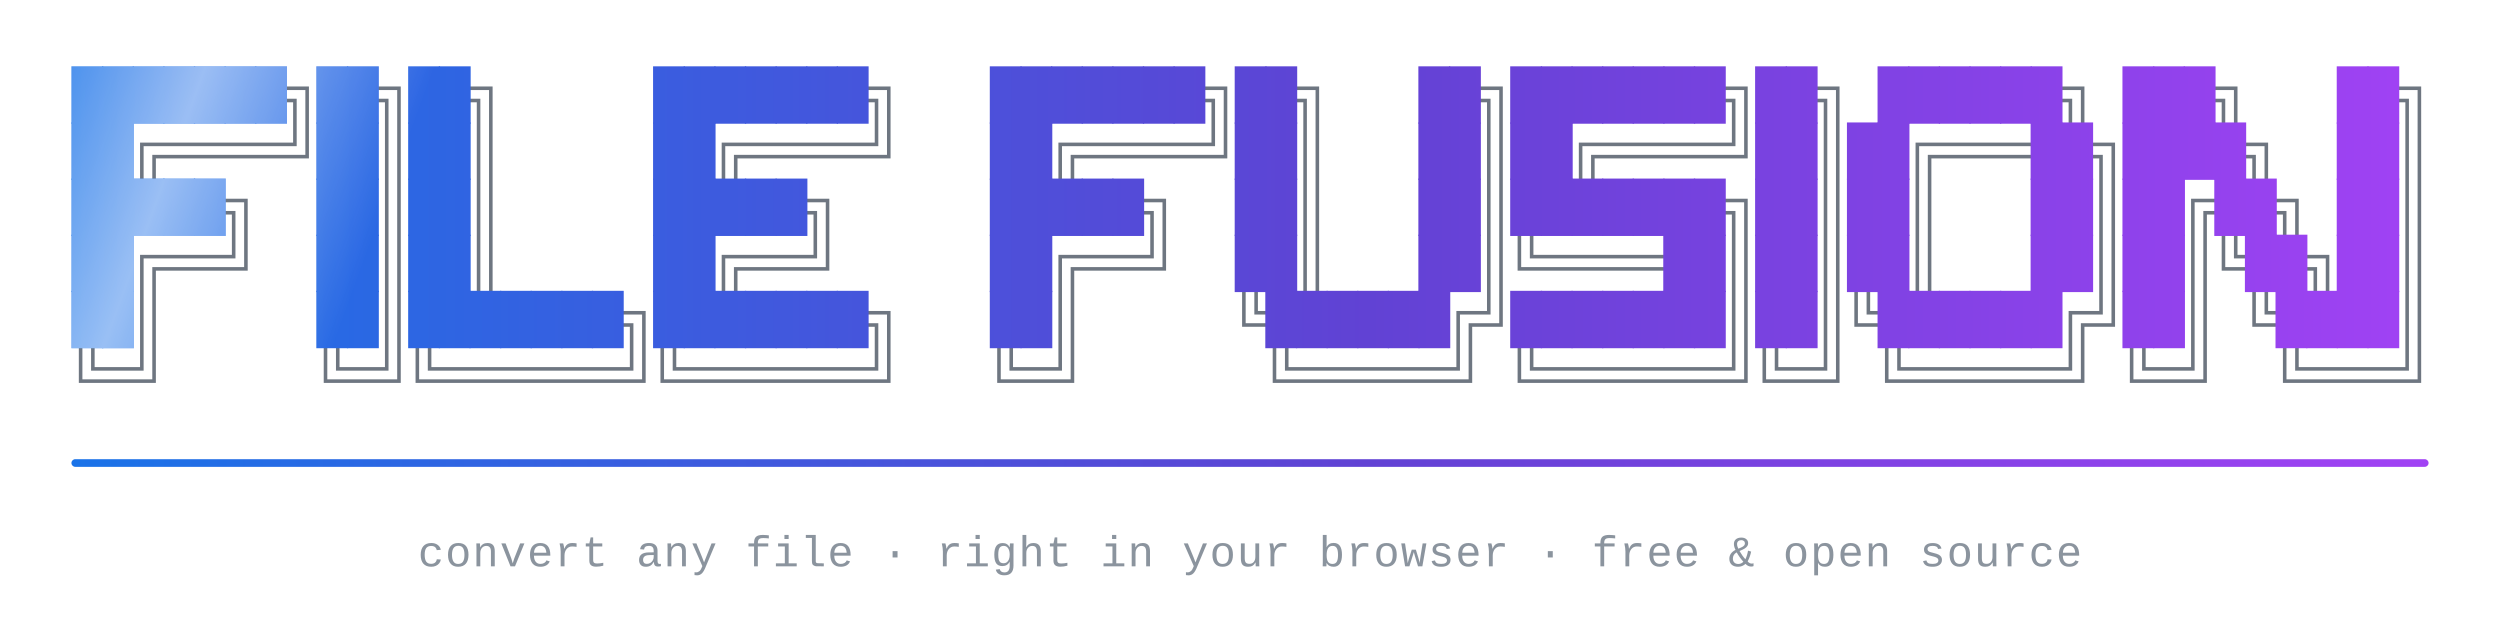
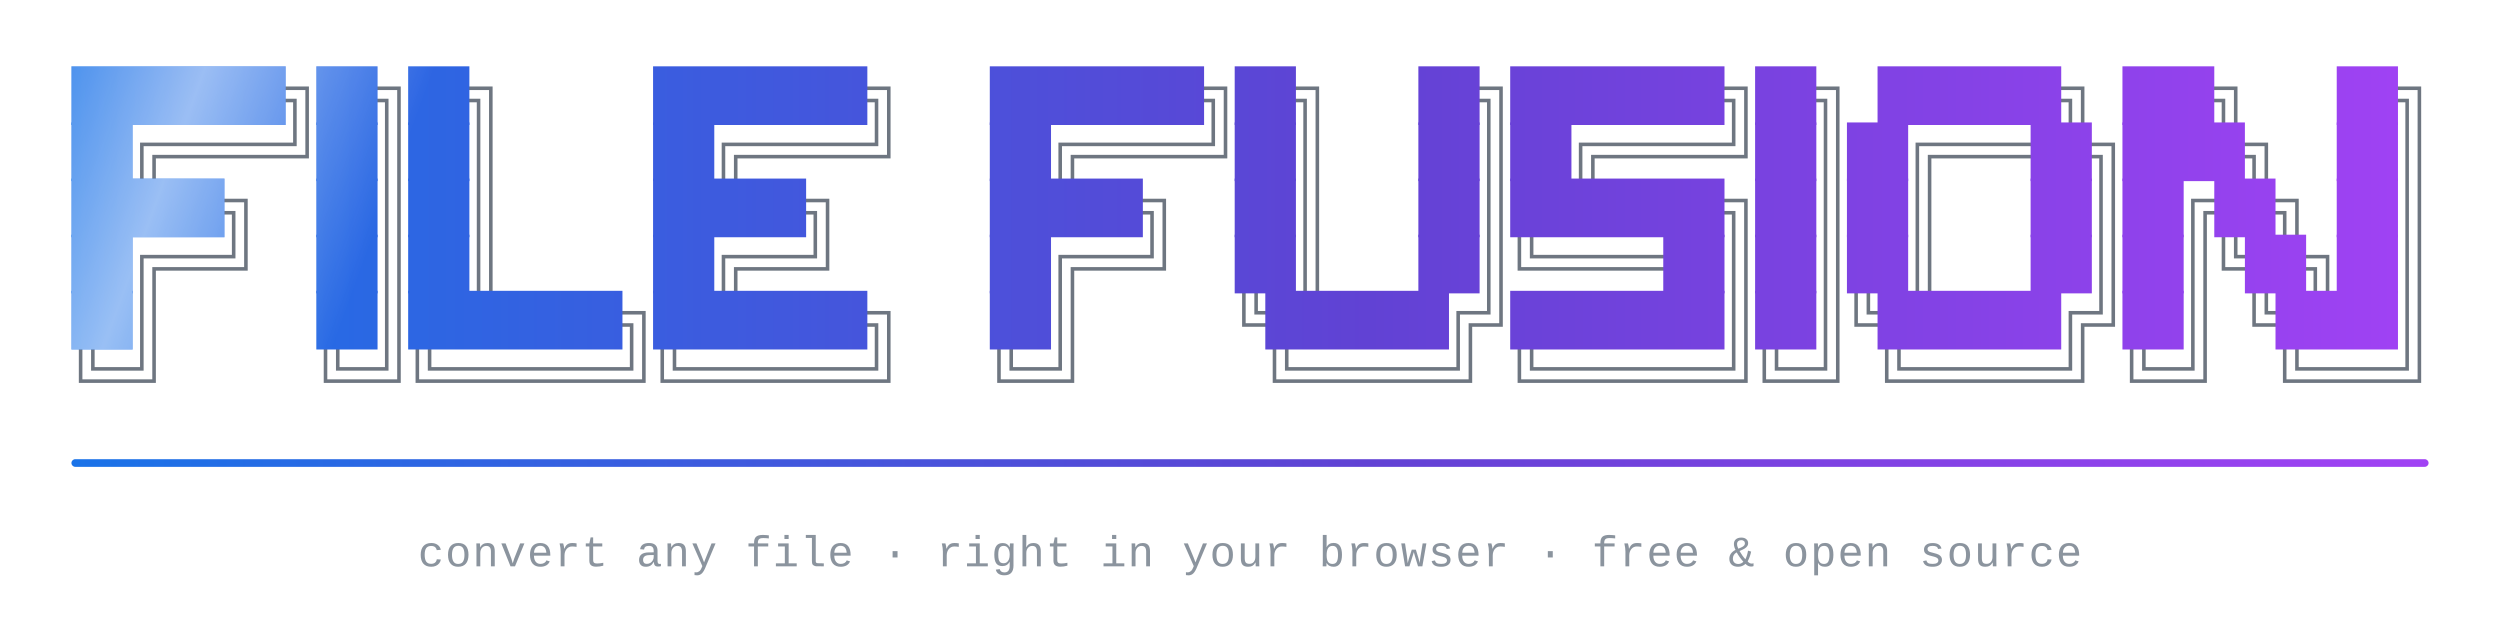
<svg xmlns="http://www.w3.org/2000/svg" viewBox="0 0 980 250" width="980" height="250" role="img" aria-labelledby="t">
  <style>
  .shine { animation: sweep 6s ease-in-out infinite; }
  @keyframes sweep { 0% { transform: translateX(-260px); } 45%, 100% { transform: translateX(1240px); } }
  @media (prefers-reduced-motion: reduce) { .shine { animation: none; opacity: 0; } }
</style>
  <defs>
    <linearGradient id="fill" x1="28" y1="0" x2="952" y2="0" gradientUnits="userSpaceOnUse">
      <stop offset="0" stop-color="#1a73e8" />
      <stop offset="0.55" stop-color="#6142d4" />
      <stop offset="1" stop-color="#a142f4" />
    </linearGradient>
    <linearGradient id="glint" x1="0" y1="0" x2="1" y2="0">
      <stop offset="0" stop-color="#fff" stop-opacity="0" />
      <stop offset="0.5" stop-color="#fff" stop-opacity="0.55" />
      <stop offset="1" stop-color="#fff" stop-opacity="0" />
    </linearGradient>
    <clipPath id="letters">
-       <rect x="28" y="26" width="12.5" height="22.5" />
-       <rect x="40" y="26" width="12.5" height="22.5" />
-       <rect x="52" y="26" width="12.5" height="22.5" />
-       <rect x="64" y="26" width="12.5" height="22.5" />
-       <rect x="76" y="26" width="12.5" height="22.5" />
-       <rect x="88" y="26" width="12.5" height="22.5" />
-       <rect x="100" y="26" width="12.5" height="22.5" />
-       <rect x="124" y="26" width="12.5" height="22.5" />
-       <rect x="136" y="26" width="12.5" height="22.5" />
-       <rect x="160" y="26" width="12.5" height="22.5" />
-       <rect x="172" y="26" width="12.5" height="22.5" />
-       <rect x="256" y="26" width="12.5" height="22.5" />
-       <rect x="268" y="26" width="12.5" height="22.5" />
-       <rect x="280" y="26" width="12.5" height="22.5" />
-       <rect x="292" y="26" width="12.5" height="22.5" />
-       <rect x="304" y="26" width="12.5" height="22.5" />
-       <rect x="316" y="26" width="12.5" height="22.5" />
-       <rect x="328" y="26" width="12.5" height="22.5" />
-       <rect x="388" y="26" width="12.5" height="22.5" />
-       <rect x="400" y="26" width="12.5" height="22.5" />
-       <rect x="412" y="26" width="12.5" height="22.5" />
-       <rect x="424" y="26" width="12.5" height="22.5" />
-       <rect x="436" y="26" width="12.5" height="22.5" />
-       <rect x="448" y="26" width="12.5" height="22.5" />
-       <rect x="460" y="26" width="12.5" height="22.5" />
-       <rect x="484" y="26" width="12.5" height="22.5" />
-       <rect x="496" y="26" width="12.5" height="22.5" />
-       <rect x="556" y="26" width="12.5" height="22.5" />
-       <rect x="568" y="26" width="12.5" height="22.5" />
-       <rect x="592" y="26" width="12.5" height="22.5" />
-       <rect x="604" y="26" width="12.5" height="22.5" />
-       <rect x="616" y="26" width="12.5" height="22.5" />
-       <rect x="628" y="26" width="12.5" height="22.5" />
-       <rect x="640" y="26" width="12.5" height="22.5" />
-       <rect x="652" y="26" width="12.5" height="22.5" />
-       <rect x="664" y="26" width="12.5" height="22.5" />
-       <rect x="688" y="26" width="12.5" height="22.5" />
-       <rect x="700" y="26" width="12.5" height="22.5" />
-       <rect x="736" y="26" width="12.5" height="22.5" />
-       <rect x="748" y="26" width="12.5" height="22.5" />
-       <rect x="760" y="26" width="12.5" height="22.5" />
-       <rect x="772" y="26" width="12.5" height="22.5" />
-       <rect x="784" y="26" width="12.5" height="22.5" />
-       <rect x="796" y="26" width="12.5" height="22.5" />
-       <rect x="832" y="26" width="12.5" height="22.5" />
-       <rect x="844" y="26" width="12.5" height="22.5" />
-       <rect x="856" y="26" width="12.5" height="22.5" />
-       <rect x="916" y="26" width="12.5" height="22.5" />
-       <rect x="928" y="26" width="12.5" height="22.5" />
-       <rect x="28" y="48" width="12.5" height="22.5" />
-       <rect x="40" y="48" width="12.5" height="22.5" />
-       <rect x="124" y="48" width="12.5" height="22.5" />
-       <rect x="136" y="48" width="12.5" height="22.5" />
-       <rect x="160" y="48" width="12.5" height="22.5" />
-       <rect x="172" y="48" width="12.5" height="22.5" />
-       <rect x="256" y="48" width="12.5" height="22.5" />
-       <rect x="268" y="48" width="12.5" height="22.5" />
-       <rect x="388" y="48" width="12.5" height="22.5" />
-       <rect x="400" y="48" width="12.5" height="22.5" />
-       <rect x="484" y="48" width="12.5" height="22.5" />
-       <rect x="496" y="48" width="12.5" height="22.5" />
-       <rect x="556" y="48" width="12.5" height="22.5" />
-       <rect x="568" y="48" width="12.5" height="22.5" />
-       <rect x="592" y="48" width="12.5" height="22.5" />
-       <rect x="604" y="48" width="12.5" height="22.5" />
-       <rect x="688" y="48" width="12.5" height="22.5" />
-       <rect x="700" y="48" width="12.5" height="22.5" />
-       <rect x="724" y="48" width="12.5" height="22.5" />
-       <rect x="736" y="48" width="12.5" height="22.5" />
-       <rect x="796" y="48" width="12.5" height="22.5" />
-       <rect x="808" y="48" width="12.5" height="22.5" />
-       <rect x="832" y="48" width="12.5" height="22.5" />
-       <rect x="844" y="48" width="12.5" height="22.5" />
-       <rect x="856" y="48" width="12.5" height="22.5" />
-       <rect x="868" y="48" width="12.5" height="22.5" />
-       <rect x="916" y="48" width="12.5" height="22.5" />
-       <rect x="928" y="48" width="12.5" height="22.5" />
-       <rect x="28" y="70" width="12.5" height="22.5" />
-       <rect x="40" y="70" width="12.5" height="22.5" />
-       <rect x="52" y="70" width="12.5" height="22.5" />
-       <rect x="64" y="70" width="12.5" height="22.5" />
-       <rect x="76" y="70" width="12.5" height="22.5" />
-       <rect x="124" y="70" width="12.5" height="22.5" />
-       <rect x="136" y="70" width="12.5" height="22.5" />
-       <rect x="160" y="70" width="12.5" height="22.5" />
-       <rect x="172" y="70" width="12.5" height="22.5" />
-       <rect x="256" y="70" width="12.5" height="22.5" />
-       <rect x="268" y="70" width="12.5" height="22.5" />
-       <rect x="280" y="70" width="12.5" height="22.5" />
-       <rect x="292" y="70" width="12.5" height="22.5" />
-       <rect x="304" y="70" width="12.5" height="22.5" />
-       <rect x="388" y="70" width="12.5" height="22.5" />
-       <rect x="400" y="70" width="12.5" height="22.5" />
-       <rect x="412" y="70" width="12.5" height="22.5" />
-       <rect x="424" y="70" width="12.5" height="22.5" />
-       <rect x="436" y="70" width="12.5" height="22.5" />
-       <rect x="484" y="70" width="12.5" height="22.5" />
-       <rect x="496" y="70" width="12.5" height="22.5" />
-       <rect x="556" y="70" width="12.5" height="22.5" />
-       <rect x="568" y="70" width="12.5" height="22.5" />
-       <rect x="592" y="70" width="12.5" height="22.5" />
-       <rect x="604" y="70" width="12.5" height="22.5" />
-       <rect x="616" y="70" width="12.5" height="22.5" />
-       <rect x="628" y="70" width="12.5" height="22.5" />
-       <rect x="640" y="70" width="12.5" height="22.5" />
-       <rect x="652" y="70" width="12.5" height="22.5" />
-       <rect x="664" y="70" width="12.5" height="22.5" />
-       <rect x="688" y="70" width="12.5" height="22.5" />
-       <rect x="700" y="70" width="12.5" height="22.5" />
-       <rect x="724" y="70" width="12.5" height="22.5" />
-       <rect x="736" y="70" width="12.5" height="22.5" />
-       <rect x="796" y="70" width="12.5" height="22.5" />
-       <rect x="808" y="70" width="12.5" height="22.5" />
-       <rect x="832" y="70" width="12.5" height="22.5" />
-       <rect x="844" y="70" width="12.5" height="22.5" />
-       <rect x="868" y="70" width="12.5" height="22.5" />
-       <rect x="880" y="70" width="12.5" height="22.5" />
-       <rect x="916" y="70" width="12.5" height="22.5" />
-       <rect x="928" y="70" width="12.5" height="22.5" />
-       <rect x="28" y="92" width="12.5" height="22.5" />
-       <rect x="40" y="92" width="12.5" height="22.5" />
-       <rect x="124" y="92" width="12.5" height="22.5" />
-       <rect x="136" y="92" width="12.5" height="22.5" />
-       <rect x="160" y="92" width="12.5" height="22.5" />
-       <rect x="172" y="92" width="12.5" height="22.5" />
-       <rect x="256" y="92" width="12.5" height="22.5" />
-       <rect x="268" y="92" width="12.5" height="22.5" />
-       <rect x="388" y="92" width="12.5" height="22.5" />
-       <rect x="400" y="92" width="12.5" height="22.5" />
-       <rect x="484" y="92" width="12.5" height="22.5" />
-       <rect x="496" y="92" width="12.5" height="22.5" />
-       <rect x="556" y="92" width="12.5" height="22.5" />
-       <rect x="568" y="92" width="12.5" height="22.5" />
-       <rect x="652" y="92" width="12.5" height="22.5" />
-       <rect x="664" y="92" width="12.5" height="22.5" />
-       <rect x="688" y="92" width="12.5" height="22.5" />
-       <rect x="700" y="92" width="12.5" height="22.5" />
-       <rect x="724" y="92" width="12.5" height="22.5" />
-       <rect x="736" y="92" width="12.5" height="22.5" />
-       <rect x="796" y="92" width="12.5" height="22.5" />
-       <rect x="808" y="92" width="12.5" height="22.5" />
-       <rect x="832" y="92" width="12.5" height="22.5" />
-       <rect x="844" y="92" width="12.5" height="22.5" />
-       <rect x="880" y="92" width="12.5" height="22.5" />
-       <rect x="892" y="92" width="12.5" height="22.5" />
-       <rect x="916" y="92" width="12.5" height="22.5" />
-       <rect x="928" y="92" width="12.5" height="22.5" />
-       <rect x="28" y="114" width="12.5" height="22.5" />
-       <rect x="40" y="114" width="12.5" height="22.5" />
-       <rect x="124" y="114" width="12.5" height="22.5" />
-       <rect x="136" y="114" width="12.5" height="22.5" />
-       <rect x="160" y="114" width="12.5" height="22.5" />
-       <rect x="172" y="114" width="12.5" height="22.5" />
-       <rect x="184" y="114" width="12.5" height="22.5" />
-       <rect x="196" y="114" width="12.5" height="22.5" />
-       <rect x="208" y="114" width="12.5" height="22.5" />
-       <rect x="220" y="114" width="12.5" height="22.5" />
-       <rect x="232" y="114" width="12.5" height="22.5" />
-       <rect x="256" y="114" width="12.5" height="22.5" />
-       <rect x="268" y="114" width="12.5" height="22.5" />
-       <rect x="280" y="114" width="12.5" height="22.5" />
-       <rect x="292" y="114" width="12.5" height="22.5" />
-       <rect x="304" y="114" width="12.5" height="22.5" />
-       <rect x="316" y="114" width="12.5" height="22.5" />
-       <rect x="328" y="114" width="12.5" height="22.5" />
-       <rect x="388" y="114" width="12.5" height="22.5" />
-       <rect x="400" y="114" width="12.5" height="22.5" />
-       <rect x="496" y="114" width="12.5" height="22.5" />
-       <rect x="508" y="114" width="12.5" height="22.5" />
-       <rect x="520" y="114" width="12.5" height="22.5" />
-       <rect x="532" y="114" width="12.5" height="22.5" />
-       <rect x="544" y="114" width="12.5" height="22.5" />
-       <rect x="556" y="114" width="12.5" height="22.5" />
-       <rect x="592" y="114" width="12.5" height="22.5" />
-       <rect x="604" y="114" width="12.5" height="22.5" />
-       <rect x="616" y="114" width="12.5" height="22.5" />
-       <rect x="628" y="114" width="12.5" height="22.5" />
-       <rect x="640" y="114" width="12.5" height="22.5" />
-       <rect x="652" y="114" width="12.5" height="22.5" />
-       <rect x="664" y="114" width="12.5" height="22.5" />
-       <rect x="688" y="114" width="12.5" height="22.5" />
-       <rect x="700" y="114" width="12.5" height="22.5" />
-       <rect x="736" y="114" width="12.5" height="22.5" />
-       <rect x="748" y="114" width="12.5" height="22.5" />
-       <rect x="760" y="114" width="12.5" height="22.5" />
-       <rect x="772" y="114" width="12.5" height="22.5" />
-       <rect x="784" y="114" width="12.5" height="22.5" />
-       <rect x="796" y="114" width="12.5" height="22.5" />
-       <rect x="832" y="114" width="12.5" height="22.5" />
-       <rect x="844" y="114" width="12.5" height="22.5" />
-       <rect x="892" y="114" width="12.5" height="22.5" />
-       <rect x="904" y="114" width="12.5" height="22.5" />
-       <rect x="916" y="114" width="12.5" height="22.5" />
-       <rect x="928" y="114" width="12.5" height="22.5" />
+       <rect x="28" y="26" width="84" height="23" />
+       <rect x="124" y="26" width="24" height="23" />
+       <rect x="160" y="26" width="24" height="23" />
+       <rect x="256" y="26" width="84" height="23" />
+       <rect x="388" y="26" width="84" height="23" />
+       <rect x="484" y="26" width="24" height="23" />
+       <rect x="556" y="26" width="24" height="23" />
+       <rect x="592" y="26" width="84" height="23" />
+       <rect x="688" y="26" width="24" height="23" />
+       <rect x="736" y="26" width="72" height="23" />
+       <rect x="832" y="26" width="36" height="23" />
+       <rect x="916" y="26" width="24" height="23" />
+       <rect x="28" y="48" width="24" height="23" />
+       <rect x="124" y="48" width="24" height="23" />
+       <rect x="160" y="48" width="24" height="23" />
+       <rect x="256" y="48" width="24" height="23" />
+       <rect x="388" y="48" width="24" height="23" />
+       <rect x="484" y="48" width="24" height="23" />
+       <rect x="556" y="48" width="24" height="23" />
+       <rect x="592" y="48" width="24" height="23" />
+       <rect x="688" y="48" width="24" height="23" />
+       <rect x="724" y="48" width="24" height="23" />
+       <rect x="796" y="48" width="24" height="23" />
+       <rect x="832" y="48" width="48" height="23" />
+       <rect x="916" y="48" width="24" height="23" />
+       <rect x="28" y="70" width="60" height="23" />
+       <rect x="124" y="70" width="24" height="23" />
+       <rect x="160" y="70" width="24" height="23" />
+       <rect x="256" y="70" width="60" height="23" />
+       <rect x="388" y="70" width="60" height="23" />
+       <rect x="484" y="70" width="24" height="23" />
+       <rect x="556" y="70" width="24" height="23" />
+       <rect x="592" y="70" width="84" height="23" />
+       <rect x="688" y="70" width="24" height="23" />
+       <rect x="724" y="70" width="24" height="23" />
+       <rect x="796" y="70" width="24" height="23" />
+       <rect x="832" y="70" width="24" height="23" />
+       <rect x="868" y="70" width="24" height="23" />
+       <rect x="916" y="70" width="24" height="23" />
+       <rect x="28" y="92" width="24" height="23" />
+       <rect x="124" y="92" width="24" height="23" />
+       <rect x="160" y="92" width="24" height="23" />
+       <rect x="256" y="92" width="24" height="23" />
+       <rect x="388" y="92" width="24" height="23" />
+       <rect x="484" y="92" width="24" height="23" />
+       <rect x="556" y="92" width="24" height="23" />
+       <rect x="652" y="92" width="24" height="23" />
+       <rect x="688" y="92" width="24" height="23" />
+       <rect x="724" y="92" width="24" height="23" />
+       <rect x="796" y="92" width="24" height="23" />
+       <rect x="832" y="92" width="24" height="23" />
+       <rect x="880" y="92" width="24" height="23" />
+       <rect x="916" y="92" width="24" height="23" />
+       <rect x="28" y="114" width="24" height="23" />
+       <rect x="124" y="114" width="24" height="23" />
+       <rect x="160" y="114" width="84" height="23" />
+       <rect x="256" y="114" width="84" height="23" />
+       <rect x="388" y="114" width="24" height="23" />
+       <rect x="496" y="114" width="72" height="23" />
+       <rect x="592" y="114" width="84" height="23" />
+       <rect x="688" y="114" width="24" height="23" />
+       <rect x="736" y="114" width="72" height="23" />
+       <rect x="832" y="114" width="24" height="23" />
+       <rect x="892" y="114" width="48" height="23" />
    </clipPath>
  </defs>
  <path d="M112.0,34.6 L120.4,34.6 L120.4,48.0 M112.0,39.4 L115.6,39.4 L115.6,48.0 M148.0,34.6 L156.4,34.6 L156.4,48.0 M148.0,39.4 L151.6,39.4 L151.6,48.0 M184.0,34.6 L192.4,34.6 L192.4,48.0 M184.0,39.4 L187.6,39.4 L187.6,48.0 M340.0,34.6 L348.4,34.6 L348.4,48.0 M340.0,39.4 L343.6,39.4 L343.6,48.0 M472.0,34.6 L480.4,34.6 L480.4,48.0 M472.0,39.4 L475.6,39.4 L475.6,48.0 M508.0,34.6 L516.4,34.6 L516.4,48.0 M508.0,39.4 L511.6,39.4 L511.6,48.0 M580.0,34.6 L588.4,34.6 L588.4,48.0 M580.0,39.4 L583.6,39.4 L583.6,48.0 M676.0,34.6 L684.4,34.6 L684.4,48.0 M676.0,39.4 L679.6,39.4 L679.6,48.0 M712.0,34.6 L720.4,34.6 L720.4,48.0 M712.0,39.4 L715.6,39.4 L715.6,48.0 M808.0,34.6 L816.4,34.6 L816.4,48.0 M808.0,39.4 L811.6,39.4 L811.6,48.0 M868.0,34.6 L876.4,34.6 L876.4,48.0 M868.0,39.4 L871.6,39.4 L871.6,48.0 M940.0,34.6 L948.4,34.6 L948.4,48.0 M940.0,39.4 L943.6,39.4 L943.6,48.0 M64.0,56.6 L55.6,56.6 L55.6,70.0 M64.0,61.4 L60.4,61.4 L60.4,70.0 M64.0,56.6 L76.0,56.6 M64.0,61.4 L76.0,61.4 M76.0,56.6 L88.0,56.6 M76.0,61.4 L88.0,61.4 M88.0,56.6 L100.0,56.6 M88.0,61.4 L100.0,61.4 M100.0,56.6 L112.0,56.6 M100.0,61.4 L112.0,61.4 M120.4,48.0 L120.4,61.4 L112.0,61.4 M115.6,48.0 L115.6,56.6 L112.0,56.6 M151.6,48.0 L151.6,70.0 M156.4,48.0 L156.4,70.0 M187.6,48.0 L187.6,70.0 M192.4,48.0 L192.4,70.0 M292.0,56.6 L283.6,56.6 L283.6,70.0 M292.0,61.4 L288.4,61.4 L288.4,70.0 M292.0,56.6 L304.0,56.6 M292.0,61.4 L304.0,61.4 M304.0,56.6 L316.0,56.6 M304.0,61.4 L316.0,61.4 M316.0,56.6 L328.0,56.6 M316.0,61.4 L328.0,61.4 M328.0,56.6 L340.0,56.6 M328.0,61.4 L340.0,61.4 M348.4,48.0 L348.4,61.4 L340.0,61.4 M343.6,48.0 L343.6,56.6 L340.0,56.6 M424.0,56.6 L415.6,56.6 L415.6,70.0 M424.0,61.4 L420.4,61.4 L420.4,70.0 M424.0,56.6 L436.0,56.6 M424.0,61.4 L436.0,61.4 M436.0,56.6 L448.0,56.6 M436.0,61.4 L448.0,61.4 M448.0,56.6 L460.0,56.6 M448.0,61.4 L460.0,61.4 M460.0,56.6 L472.0,56.6 M460.0,61.4 L472.0,61.4 M480.4,48.0 L480.4,61.4 L472.0,61.4 M475.6,48.0 L475.6,56.6 L472.0,56.6 M511.6,48.0 L511.6,70.0 M516.4,48.0 L516.4,70.0 M583.6,48.0 L583.6,70.0 M588.4,48.0 L588.4,70.0 M628.0,56.6 L619.6,56.6 L619.6,70.0 M628.0,61.4 L624.4,61.4 L624.4,70.0 M628.0,56.6 L640.0,56.6 M628.0,61.4 L640.0,61.4 M640.0,56.6 L652.0,56.6 M640.0,61.4 L652.0,61.4 M652.0,56.6 L664.0,56.6 M652.0,61.4 L664.0,61.4 M664.0,56.6 L676.0,56.6 M664.0,61.4 L676.0,61.4 M684.4,48.0 L684.4,61.4 L676.0,61.4 M679.6,48.0 L679.6,56.6 L676.0,56.6 M715.6,48.0 L715.6,70.0 M720.4,48.0 L720.4,70.0 M760.0,56.6 L751.6,56.6 L751.6,70.0 M760.0,61.4 L756.4,61.4 L756.4,70.0 M760.0,56.6 L772.0,56.6 M760.0,61.4 L772.0,61.4 M772.0,56.6 L784.0,56.6 M772.0,61.4 L784.0,61.4 M784.0,56.6 L796.0,56.6 M784.0,61.4 L796.0,61.4 M820.0,56.6 L828.4,56.6 L828.4,70.0 M820.0,61.4 L823.6,61.4 L823.6,70.0 M880.0,56.6 L888.4,56.6 L888.4,70.0 M880.0,61.4 L883.6,61.4 L883.6,70.0 M943.6,48.0 L943.6,70.0 M948.4,48.0 L948.4,70.0 M88.0,78.6 L96.4,78.6 L96.4,92.0 M88.0,83.4 L91.6,83.4 L91.6,92.0 M151.6,70.0 L151.6,92.0 M156.4,70.0 L156.4,92.0 M187.6,70.0 L187.6,92.0 M192.4,70.0 L192.4,92.0 M316.0,78.6 L324.4,78.6 L324.4,92.0 M316.0,83.4 L319.6,83.4 L319.6,92.0 M448.0,78.6 L456.4,78.6 L456.4,92.0 M448.0,83.4 L451.6,83.4 L451.6,92.0 M511.6,70.0 L511.6,92.0 M516.4,70.0 L516.4,92.0 M583.6,70.0 L583.6,92.0 M588.4,70.0 L588.4,92.0 M676.0,78.6 L684.4,78.6 L684.4,92.0 M676.0,83.4 L679.6,83.4 L679.6,92.0 M715.6,70.0 L715.6,92.0 M720.4,70.0 L720.4,92.0 M751.6,70.0 L751.6,92.0 M756.4,70.0 L756.4,92.0 M823.6,70.0 L823.6,92.0 M828.4,70.0 L828.4,92.0 M868.0,78.6 L859.6,78.6 L859.6,92.0 M868.0,83.4 L864.4,83.4 L864.4,92.0 M892.0,78.6 L900.4,78.6 L900.4,92.0 M892.0,83.4 L895.6,83.4 L895.6,92.0 M943.6,70.0 L943.6,92.0 M948.4,70.0 L948.4,92.0 M64.0,100.6 L55.6,100.6 L55.6,114.0 M64.0,105.4 L60.4,105.4 L60.4,114.0 M64.0,100.6 L76.0,100.6 M64.0,105.4 L76.0,105.4 M76.0,100.6 L88.0,100.6 M76.0,105.4 L88.0,105.4 M96.4,92.0 L96.4,105.4 L88.0,105.4 M91.6,92.0 L91.6,100.6 L88.0,100.6 M151.6,92.0 L151.6,114.0 M156.4,92.0 L156.4,114.0 M187.6,92.0 L187.6,114.0 M192.4,92.0 L192.4,114.0 M292.0,100.6 L283.6,100.6 L283.6,114.0 M292.0,105.4 L288.4,105.4 L288.4,114.0 M292.0,100.6 L304.0,100.6 M292.0,105.4 L304.0,105.4 M304.0,100.6 L316.0,100.6 M304.0,105.4 L316.0,105.4 M324.4,92.0 L324.4,105.4 L316.0,105.4 M319.6,92.0 L319.6,100.6 L316.0,100.6 M424.0,100.6 L415.6,100.6 L415.6,114.0 M424.0,105.4 L420.4,105.4 L420.4,114.0 M424.0,100.6 L436.0,100.6 M424.0,105.4 L436.0,105.4 M436.0,100.6 L448.0,100.6 M436.0,105.4 L448.0,105.4 M456.4,92.0 L456.4,105.4 L448.0,105.4 M451.6,92.0 L451.6,100.6 L448.0,100.6 M511.6,92.0 L511.6,114.0 M516.4,92.0 L516.4,114.0 M583.6,92.0 L583.6,114.0 M588.4,92.0 L588.4,114.0 M595.6,92.0 L595.6,105.4 L604.0,105.4 M600.4,92.0 L600.4,100.6 L604.0,100.6 M604.0,100.6 L616.0,100.6 M604.0,105.4 L616.0,105.4 M616.0,100.6 L628.0,100.6 M616.0,105.4 L628.0,105.4 M628.0,100.6 L640.0,100.6 M628.0,105.4 L640.0,105.4 M640.0,100.6 L652.0,100.6 M640.0,105.4 L652.0,105.4 M679.6,92.0 L679.6,114.0 M684.4,92.0 L684.4,114.0 M715.6,92.0 L715.6,114.0 M720.4,92.0 L720.4,114.0 M751.6,92.0 L751.6,114.0 M756.4,92.0 L756.4,114.0 M823.6,92.0 L823.6,114.0 M828.4,92.0 L828.4,114.0 M859.6,92.0 L859.6,114.0 M864.4,92.0 L864.4,114.0 M871.6,92.0 L871.6,105.4 L880.0,105.4 M876.4,92.0 L876.4,100.6 L880.0,100.6 M904.0,100.6 L912.4,100.6 L912.4,114.0 M904.0,105.4 L907.6,105.4 L907.6,114.0 M943.6,92.0 L943.6,114.0 M948.4,92.0 L948.4,114.0 M55.6,114.0 L55.6,136.0 M60.4,114.0 L60.4,136.0 M151.6,114.0 L151.6,136.0 M156.4,114.0 L156.4,136.0 M244.0,122.6 L252.4,122.6 L252.4,136.0 M244.0,127.4 L247.6,127.4 L247.6,136.0 M340.0,122.6 L348.4,122.6 L348.4,136.0 M340.0,127.4 L343.6,127.4 L343.6,136.0 M415.6,114.0 L415.6,136.0 M420.4,114.0 L420.4,136.0 M487.6,114.0 L487.6,127.4 L496.0,127.4 M492.4,114.0 L492.4,122.6 L496.0,122.6 M580.0,122.6 L571.6,122.6 L571.6,136.0 M580.0,127.4 L576.4,127.4 L576.4,136.0 M588.4,114.0 L588.4,127.4 L580.0,127.4 M583.6,114.0 L583.6,122.6 L580.0,122.6 M679.6,114.0 L679.6,136.0 M684.4,114.0 L684.4,136.0 M715.6,114.0 L715.6,136.0 M720.4,114.0 L720.4,136.0 M727.6,114.0 L727.6,127.4 L736.0,127.4 M732.4,114.0 L732.4,122.6 L736.0,122.6 M820.0,122.6 L811.6,122.6 L811.6,136.0 M820.0,127.4 L816.4,127.4 L816.4,136.0 M828.4,114.0 L828.4,127.4 L820.0,127.4 M823.6,114.0 L823.6,122.6 L820.0,122.6 M859.6,114.0 L859.6,136.0 M864.4,114.0 L864.4,136.0 M883.6,114.0 L883.6,127.4 L892.0,127.4 M888.4,114.0 L888.4,122.6 L892.0,122.6 M943.6,114.0 L943.6,136.0 M948.4,114.0 L948.4,136.0 M31.6,136.0 L31.6,149.4 L40.0,149.4 M36.4,136.0 L36.4,144.6 L40.0,144.6 M40.0,144.6 L52.0,144.6 M40.0,149.4 L52.0,149.4 M60.4,136.0 L60.4,149.4 L52.0,149.4 M55.6,136.0 L55.6,144.6 L52.0,144.6 M127.6,136.0 L127.6,149.4 L136.0,149.4 M132.4,136.0 L132.4,144.6 L136.0,144.6 M136.0,144.6 L148.0,144.6 M136.0,149.4 L148.0,149.4 M156.4,136.0 L156.4,149.4 L148.0,149.4 M151.6,136.0 L151.6,144.6 L148.0,144.6 M163.6,136.0 L163.6,149.4 L172.0,149.4 M168.4,136.0 L168.4,144.6 L172.0,144.6 M172.0,144.6 L184.0,144.6 M172.0,149.4 L184.0,149.4 M184.0,144.6 L196.0,144.6 M184.0,149.4 L196.0,149.4 M196.0,144.6 L208.0,144.6 M196.0,149.4 L208.0,149.4 M208.0,144.6 L220.0,144.6 M208.0,149.4 L220.0,149.4 M220.0,144.6 L232.0,144.6 M220.0,149.4 L232.0,149.4 M232.0,144.6 L244.0,144.6 M232.0,149.4 L244.0,149.4 M252.4,136.0 L252.4,149.4 L244.0,149.4 M247.6,136.0 L247.6,144.6 L244.0,144.6 M259.6,136.0 L259.6,149.4 L268.0,149.4 M264.4,136.0 L264.4,144.6 L268.0,144.6 M268.0,144.6 L280.0,144.6 M268.0,149.4 L280.0,149.4 M280.0,144.6 L292.0,144.6 M280.0,149.4 L292.0,149.4 M292.0,144.6 L304.0,144.6 M292.0,149.4 L304.0,149.4 M304.0,144.6 L316.0,144.6 M304.0,149.4 L316.0,149.4 M316.0,144.6 L328.0,144.6 M316.0,149.4 L328.0,149.4 M328.0,144.6 L340.0,144.6 M328.0,149.4 L340.0,149.4 M348.4,136.0 L348.4,149.4 L340.0,149.4 M343.6,136.0 L343.6,144.6 L340.0,144.6 M391.6,136.0 L391.6,149.4 L400.0,149.4 M396.4,136.0 L396.4,144.6 L400.0,144.6 M400.0,144.6 L412.0,144.6 M400.0,149.4 L412.0,149.4 M420.4,136.0 L420.4,149.4 L412.0,149.4 M415.6,136.0 L415.6,144.6 L412.0,144.6 M499.6,136.0 L499.6,149.4 L508.0,149.4 M504.4,136.0 L504.4,144.6 L508.0,144.6 M508.0,144.6 L520.0,144.6 M508.0,149.4 L520.0,149.4 M520.0,144.6 L532.0,144.6 M520.0,149.4 L532.0,149.4 M532.0,144.6 L544.0,144.6 M532.0,149.4 L544.0,149.4 M544.0,144.6 L556.0,144.6 M544.0,149.4 L556.0,149.4 M556.0,144.6 L568.0,144.6 M556.0,149.4 L568.0,149.4 M576.4,136.0 L576.4,149.4 L568.0,149.4 M571.6,136.0 L571.6,144.6 L568.0,144.6 M595.6,136.0 L595.6,149.4 L604.0,149.4 M600.4,136.0 L600.4,144.6 L604.0,144.6 M604.0,144.6 L616.0,144.6 M604.0,149.4 L616.0,149.4 M616.0,144.6 L628.0,144.6 M616.0,149.4 L628.0,149.4 M628.0,144.6 L640.0,144.6 M628.0,149.4 L640.0,149.4 M640.0,144.6 L652.0,144.6 M640.0,149.4 L652.0,149.4 M652.0,144.6 L664.0,144.6 M652.0,149.4 L664.0,149.4 M664.0,144.6 L676.0,144.6 M664.0,149.4 L676.0,149.4 M684.4,136.0 L684.4,149.4 L676.0,149.4 M679.6,136.0 L679.6,144.6 L676.0,144.6 M691.6,136.0 L691.6,149.4 L700.0,149.4 M696.4,136.0 L696.4,144.6 L700.0,144.6 M700.0,144.6 L712.0,144.6 M700.0,149.4 L712.0,149.4 M720.4,136.0 L720.4,149.4 L712.0,149.4 M715.6,136.0 L715.6,144.6 L712.0,144.6 M739.6,136.0 L739.6,149.4 L748.0,149.4 M744.4,136.0 L744.4,144.6 L748.0,144.6 M748.0,144.6 L760.0,144.6 M748.0,149.4 L760.0,149.4 M760.0,144.6 L772.0,144.6 M760.0,149.4 L772.0,149.4 M772.0,144.6 L784.0,144.6 M772.0,149.4 L784.0,149.4 M784.0,144.6 L796.0,144.6 M784.0,149.4 L796.0,149.4 M796.0,144.6 L808.0,144.6 M796.0,149.4 L808.0,149.4 M816.4,136.0 L816.4,149.4 L808.0,149.4 M811.6,136.0 L811.6,144.6 L808.0,144.6 M835.6,136.0 L835.6,149.4 L844.0,149.4 M840.4,136.0 L840.4,144.6 L844.0,144.6 M844.0,144.6 L856.0,144.6 M844.0,149.4 L856.0,149.4 M864.4,136.0 L864.4,149.4 L856.0,149.4 M859.6,136.0 L859.6,144.6 L856.0,144.6 M895.6,136.0 L895.6,149.4 L904.0,149.4 M900.4,136.0 L900.4,144.6 L904.0,144.6 M904.0,144.6 L916.0,144.6 M904.0,149.4 L916.0,149.4 M916.0,144.6 L928.0,144.6 M916.0,149.4 L928.0,149.4 M928.0,144.6 L940.0,144.6 M928.0,149.4 L940.0,149.4 M948.4,136.0 L948.4,149.4 L940.0,149.4 M943.6,136.0 L943.6,144.6 L940.0,144.6" fill="none" stroke="#6e7681" stroke-width="1.4" stroke-linecap="square" />
  <g fill="url(#fill)">
-     <rect x="28" y="26" width="12.5" height="22.5" />
-     <rect x="40" y="26" width="12.5" height="22.5" />
-     <rect x="52" y="26" width="12.5" height="22.5" />
-     <rect x="64" y="26" width="12.5" height="22.5" />
-     <rect x="76" y="26" width="12.5" height="22.5" />
-     <rect x="88" y="26" width="12.5" height="22.5" />
-     <rect x="100" y="26" width="12.5" height="22.5" />
-     <rect x="124" y="26" width="12.5" height="22.5" />
-     <rect x="136" y="26" width="12.5" height="22.5" />
-     <rect x="160" y="26" width="12.5" height="22.5" />
-     <rect x="172" y="26" width="12.5" height="22.5" />
-     <rect x="256" y="26" width="12.5" height="22.5" />
-     <rect x="268" y="26" width="12.5" height="22.5" />
-     <rect x="280" y="26" width="12.5" height="22.5" />
-     <rect x="292" y="26" width="12.5" height="22.5" />
-     <rect x="304" y="26" width="12.5" height="22.5" />
-     <rect x="316" y="26" width="12.5" height="22.5" />
-     <rect x="328" y="26" width="12.5" height="22.5" />
-     <rect x="388" y="26" width="12.5" height="22.5" />
-     <rect x="400" y="26" width="12.5" height="22.5" />
-     <rect x="412" y="26" width="12.5" height="22.5" />
-     <rect x="424" y="26" width="12.5" height="22.5" />
-     <rect x="436" y="26" width="12.5" height="22.5" />
-     <rect x="448" y="26" width="12.5" height="22.5" />
-     <rect x="460" y="26" width="12.5" height="22.5" />
-     <rect x="484" y="26" width="12.5" height="22.5" />
-     <rect x="496" y="26" width="12.5" height="22.5" />
-     <rect x="556" y="26" width="12.5" height="22.5" />
-     <rect x="568" y="26" width="12.5" height="22.5" />
-     <rect x="592" y="26" width="12.5" height="22.5" />
-     <rect x="604" y="26" width="12.5" height="22.5" />
-     <rect x="616" y="26" width="12.5" height="22.5" />
-     <rect x="628" y="26" width="12.5" height="22.5" />
-     <rect x="640" y="26" width="12.5" height="22.5" />
-     <rect x="652" y="26" width="12.5" height="22.5" />
-     <rect x="664" y="26" width="12.5" height="22.5" />
-     <rect x="688" y="26" width="12.5" height="22.5" />
-     <rect x="700" y="26" width="12.5" height="22.5" />
-     <rect x="736" y="26" width="12.5" height="22.5" />
-     <rect x="748" y="26" width="12.5" height="22.5" />
-     <rect x="760" y="26" width="12.5" height="22.5" />
-     <rect x="772" y="26" width="12.5" height="22.5" />
-     <rect x="784" y="26" width="12.5" height="22.5" />
-     <rect x="796" y="26" width="12.5" height="22.5" />
-     <rect x="832" y="26" width="12.5" height="22.5" />
-     <rect x="844" y="26" width="12.5" height="22.5" />
-     <rect x="856" y="26" width="12.5" height="22.5" />
-     <rect x="916" y="26" width="12.5" height="22.5" />
-     <rect x="928" y="26" width="12.5" height="22.5" />
-     <rect x="28" y="48" width="12.5" height="22.5" />
-     <rect x="40" y="48" width="12.5" height="22.5" />
-     <rect x="124" y="48" width="12.5" height="22.5" />
-     <rect x="136" y="48" width="12.5" height="22.5" />
-     <rect x="160" y="48" width="12.5" height="22.5" />
-     <rect x="172" y="48" width="12.5" height="22.5" />
-     <rect x="256" y="48" width="12.5" height="22.5" />
-     <rect x="268" y="48" width="12.5" height="22.5" />
-     <rect x="388" y="48" width="12.5" height="22.5" />
-     <rect x="400" y="48" width="12.5" height="22.5" />
-     <rect x="484" y="48" width="12.5" height="22.5" />
-     <rect x="496" y="48" width="12.5" height="22.5" />
-     <rect x="556" y="48" width="12.5" height="22.5" />
-     <rect x="568" y="48" width="12.5" height="22.5" />
-     <rect x="592" y="48" width="12.5" height="22.5" />
-     <rect x="604" y="48" width="12.5" height="22.5" />
-     <rect x="688" y="48" width="12.5" height="22.5" />
-     <rect x="700" y="48" width="12.5" height="22.5" />
-     <rect x="724" y="48" width="12.5" height="22.5" />
-     <rect x="736" y="48" width="12.5" height="22.5" />
-     <rect x="796" y="48" width="12.5" height="22.5" />
-     <rect x="808" y="48" width="12.5" height="22.5" />
-     <rect x="832" y="48" width="12.5" height="22.5" />
-     <rect x="844" y="48" width="12.5" height="22.5" />
-     <rect x="856" y="48" width="12.5" height="22.5" />
-     <rect x="868" y="48" width="12.5" height="22.5" />
-     <rect x="916" y="48" width="12.5" height="22.5" />
-     <rect x="928" y="48" width="12.5" height="22.5" />
-     <rect x="28" y="70" width="12.5" height="22.5" />
-     <rect x="40" y="70" width="12.5" height="22.5" />
-     <rect x="52" y="70" width="12.5" height="22.5" />
-     <rect x="64" y="70" width="12.5" height="22.5" />
-     <rect x="76" y="70" width="12.5" height="22.5" />
-     <rect x="124" y="70" width="12.5" height="22.5" />
-     <rect x="136" y="70" width="12.5" height="22.5" />
-     <rect x="160" y="70" width="12.5" height="22.5" />
-     <rect x="172" y="70" width="12.5" height="22.5" />
-     <rect x="256" y="70" width="12.5" height="22.5" />
-     <rect x="268" y="70" width="12.5" height="22.5" />
-     <rect x="280" y="70" width="12.5" height="22.5" />
-     <rect x="292" y="70" width="12.5" height="22.5" />
-     <rect x="304" y="70" width="12.5" height="22.5" />
-     <rect x="388" y="70" width="12.5" height="22.5" />
-     <rect x="400" y="70" width="12.5" height="22.5" />
-     <rect x="412" y="70" width="12.5" height="22.5" />
-     <rect x="424" y="70" width="12.5" height="22.5" />
-     <rect x="436" y="70" width="12.5" height="22.5" />
-     <rect x="484" y="70" width="12.5" height="22.5" />
-     <rect x="496" y="70" width="12.5" height="22.5" />
-     <rect x="556" y="70" width="12.5" height="22.5" />
-     <rect x="568" y="70" width="12.5" height="22.5" />
-     <rect x="592" y="70" width="12.5" height="22.5" />
-     <rect x="604" y="70" width="12.5" height="22.5" />
-     <rect x="616" y="70" width="12.5" height="22.5" />
-     <rect x="628" y="70" width="12.5" height="22.5" />
-     <rect x="640" y="70" width="12.5" height="22.5" />
-     <rect x="652" y="70" width="12.5" height="22.5" />
-     <rect x="664" y="70" width="12.5" height="22.5" />
-     <rect x="688" y="70" width="12.5" height="22.5" />
-     <rect x="700" y="70" width="12.5" height="22.5" />
-     <rect x="724" y="70" width="12.5" height="22.5" />
-     <rect x="736" y="70" width="12.5" height="22.5" />
-     <rect x="796" y="70" width="12.5" height="22.5" />
-     <rect x="808" y="70" width="12.5" height="22.5" />
-     <rect x="832" y="70" width="12.5" height="22.5" />
-     <rect x="844" y="70" width="12.5" height="22.5" />
-     <rect x="868" y="70" width="12.5" height="22.5" />
-     <rect x="880" y="70" width="12.5" height="22.5" />
-     <rect x="916" y="70" width="12.5" height="22.5" />
-     <rect x="928" y="70" width="12.5" height="22.5" />
-     <rect x="28" y="92" width="12.5" height="22.5" />
-     <rect x="40" y="92" width="12.5" height="22.5" />
-     <rect x="124" y="92" width="12.5" height="22.5" />
-     <rect x="136" y="92" width="12.5" height="22.5" />
-     <rect x="160" y="92" width="12.5" height="22.5" />
-     <rect x="172" y="92" width="12.5" height="22.5" />
-     <rect x="256" y="92" width="12.5" height="22.5" />
-     <rect x="268" y="92" width="12.5" height="22.5" />
-     <rect x="388" y="92" width="12.5" height="22.5" />
-     <rect x="400" y="92" width="12.5" height="22.5" />
-     <rect x="484" y="92" width="12.5" height="22.5" />
-     <rect x="496" y="92" width="12.5" height="22.5" />
-     <rect x="556" y="92" width="12.5" height="22.5" />
-     <rect x="568" y="92" width="12.5" height="22.5" />
-     <rect x="652" y="92" width="12.5" height="22.5" />
-     <rect x="664" y="92" width="12.5" height="22.5" />
-     <rect x="688" y="92" width="12.5" height="22.5" />
-     <rect x="700" y="92" width="12.5" height="22.5" />
-     <rect x="724" y="92" width="12.5" height="22.5" />
-     <rect x="736" y="92" width="12.5" height="22.5" />
-     <rect x="796" y="92" width="12.5" height="22.5" />
-     <rect x="808" y="92" width="12.5" height="22.5" />
-     <rect x="832" y="92" width="12.5" height="22.5" />
-     <rect x="844" y="92" width="12.5" height="22.5" />
-     <rect x="880" y="92" width="12.5" height="22.5" />
-     <rect x="892" y="92" width="12.5" height="22.5" />
-     <rect x="916" y="92" width="12.5" height="22.5" />
-     <rect x="928" y="92" width="12.5" height="22.5" />
-     <rect x="28" y="114" width="12.5" height="22.5" />
-     <rect x="40" y="114" width="12.5" height="22.5" />
-     <rect x="124" y="114" width="12.5" height="22.5" />
-     <rect x="136" y="114" width="12.5" height="22.5" />
-     <rect x="160" y="114" width="12.5" height="22.5" />
-     <rect x="172" y="114" width="12.5" height="22.5" />
-     <rect x="184" y="114" width="12.5" height="22.5" />
-     <rect x="196" y="114" width="12.5" height="22.5" />
-     <rect x="208" y="114" width="12.5" height="22.5" />
-     <rect x="220" y="114" width="12.5" height="22.5" />
-     <rect x="232" y="114" width="12.5" height="22.5" />
-     <rect x="256" y="114" width="12.5" height="22.5" />
-     <rect x="268" y="114" width="12.5" height="22.5" />
-     <rect x="280" y="114" width="12.5" height="22.5" />
-     <rect x="292" y="114" width="12.5" height="22.5" />
-     <rect x="304" y="114" width="12.5" height="22.5" />
-     <rect x="316" y="114" width="12.5" height="22.5" />
-     <rect x="328" y="114" width="12.5" height="22.5" />
-     <rect x="388" y="114" width="12.5" height="22.5" />
-     <rect x="400" y="114" width="12.5" height="22.5" />
-     <rect x="496" y="114" width="12.5" height="22.5" />
-     <rect x="508" y="114" width="12.5" height="22.5" />
-     <rect x="520" y="114" width="12.5" height="22.5" />
-     <rect x="532" y="114" width="12.5" height="22.5" />
-     <rect x="544" y="114" width="12.5" height="22.5" />
-     <rect x="556" y="114" width="12.5" height="22.5" />
-     <rect x="592" y="114" width="12.5" height="22.5" />
-     <rect x="604" y="114" width="12.5" height="22.5" />
-     <rect x="616" y="114" width="12.5" height="22.5" />
-     <rect x="628" y="114" width="12.5" height="22.5" />
-     <rect x="640" y="114" width="12.5" height="22.5" />
-     <rect x="652" y="114" width="12.5" height="22.5" />
-     <rect x="664" y="114" width="12.5" height="22.5" />
-     <rect x="688" y="114" width="12.5" height="22.5" />
-     <rect x="700" y="114" width="12.5" height="22.5" />
-     <rect x="736" y="114" width="12.5" height="22.5" />
-     <rect x="748" y="114" width="12.5" height="22.5" />
-     <rect x="760" y="114" width="12.5" height="22.5" />
-     <rect x="772" y="114" width="12.5" height="22.5" />
-     <rect x="784" y="114" width="12.5" height="22.5" />
-     <rect x="796" y="114" width="12.5" height="22.5" />
-     <rect x="832" y="114" width="12.5" height="22.5" />
-     <rect x="844" y="114" width="12.5" height="22.5" />
-     <rect x="892" y="114" width="12.5" height="22.5" />
-     <rect x="904" y="114" width="12.5" height="22.5" />
-     <rect x="916" y="114" width="12.5" height="22.5" />
-     <rect x="928" y="114" width="12.5" height="22.5" />
+     <rect x="28" y="26" width="84" height="23" />
+     <rect x="124" y="26" width="24" height="23" />
+     <rect x="160" y="26" width="24" height="23" />
+     <rect x="256" y="26" width="84" height="23" />
+     <rect x="388" y="26" width="84" height="23" />
+     <rect x="484" y="26" width="24" height="23" />
+     <rect x="556" y="26" width="24" height="23" />
+     <rect x="592" y="26" width="84" height="23" />
+     <rect x="688" y="26" width="24" height="23" />
+     <rect x="736" y="26" width="72" height="23" />
+     <rect x="832" y="26" width="36" height="23" />
+     <rect x="916" y="26" width="24" height="23" />
+     <rect x="28" y="48" width="24" height="23" />
+     <rect x="124" y="48" width="24" height="23" />
+     <rect x="160" y="48" width="24" height="23" />
+     <rect x="256" y="48" width="24" height="23" />
+     <rect x="388" y="48" width="24" height="23" />
+     <rect x="484" y="48" width="24" height="23" />
+     <rect x="556" y="48" width="24" height="23" />
+     <rect x="592" y="48" width="24" height="23" />
+     <rect x="688" y="48" width="24" height="23" />
+     <rect x="724" y="48" width="24" height="23" />
+     <rect x="796" y="48" width="24" height="23" />
+     <rect x="832" y="48" width="48" height="23" />
+     <rect x="916" y="48" width="24" height="23" />
+     <rect x="28" y="70" width="60" height="23" />
+     <rect x="124" y="70" width="24" height="23" />
+     <rect x="160" y="70" width="24" height="23" />
+     <rect x="256" y="70" width="60" height="23" />
+     <rect x="388" y="70" width="60" height="23" />
+     <rect x="484" y="70" width="24" height="23" />
+     <rect x="556" y="70" width="24" height="23" />
+     <rect x="592" y="70" width="84" height="23" />
+     <rect x="688" y="70" width="24" height="23" />
+     <rect x="724" y="70" width="24" height="23" />
+     <rect x="796" y="70" width="24" height="23" />
+     <rect x="832" y="70" width="24" height="23" />
+     <rect x="868" y="70" width="24" height="23" />
+     <rect x="916" y="70" width="24" height="23" />
+     <rect x="28" y="92" width="24" height="23" />
+     <rect x="124" y="92" width="24" height="23" />
+     <rect x="160" y="92" width="24" height="23" />
+     <rect x="256" y="92" width="24" height="23" />
+     <rect x="388" y="92" width="24" height="23" />
+     <rect x="484" y="92" width="24" height="23" />
+     <rect x="556" y="92" width="24" height="23" />
+     <rect x="652" y="92" width="24" height="23" />
+     <rect x="688" y="92" width="24" height="23" />
+     <rect x="724" y="92" width="24" height="23" />
+     <rect x="796" y="92" width="24" height="23" />
+     <rect x="832" y="92" width="24" height="23" />
+     <rect x="880" y="92" width="24" height="23" />
+     <rect x="916" y="92" width="24" height="23" />
+     <rect x="28" y="114" width="24" height="23" />
+     <rect x="124" y="114" width="24" height="23" />
+     <rect x="160" y="114" width="84" height="23" />
+     <rect x="256" y="114" width="84" height="23" />
+     <rect x="388" y="114" width="24" height="23" />
+     <rect x="496" y="114" width="72" height="23" />
+     <rect x="592" y="114" width="84" height="23" />
+     <rect x="688" y="114" width="24" height="23" />
+     <rect x="736" y="114" width="72" height="23" />
+     <rect x="832" y="114" width="24" height="23" />
+     <rect x="892" y="114" width="48" height="23" />
  </g>
  <g clip-path="url(#letters)">
    <g transform="skewX(-20)">
      <rect class="shine" x="0" y="16" width="180" height="152" fill="url(#glint)" />
    </g>
  </g>
  <rect x="28" y="180" width="924" height="3" rx="1.5" fill="url(#fill)" opacity="1" />
  <text x="490" y="222" text-anchor="middle" fill="#8b949e" font-family="ui-monospace, SFMono-Regular, Menlo, Consolas, 'Liberation Mono', monospace" font-size="17" letter-spacing="0.5">convert any file  ·  right in your browser  ·  free &amp; open source</text>
</svg>
